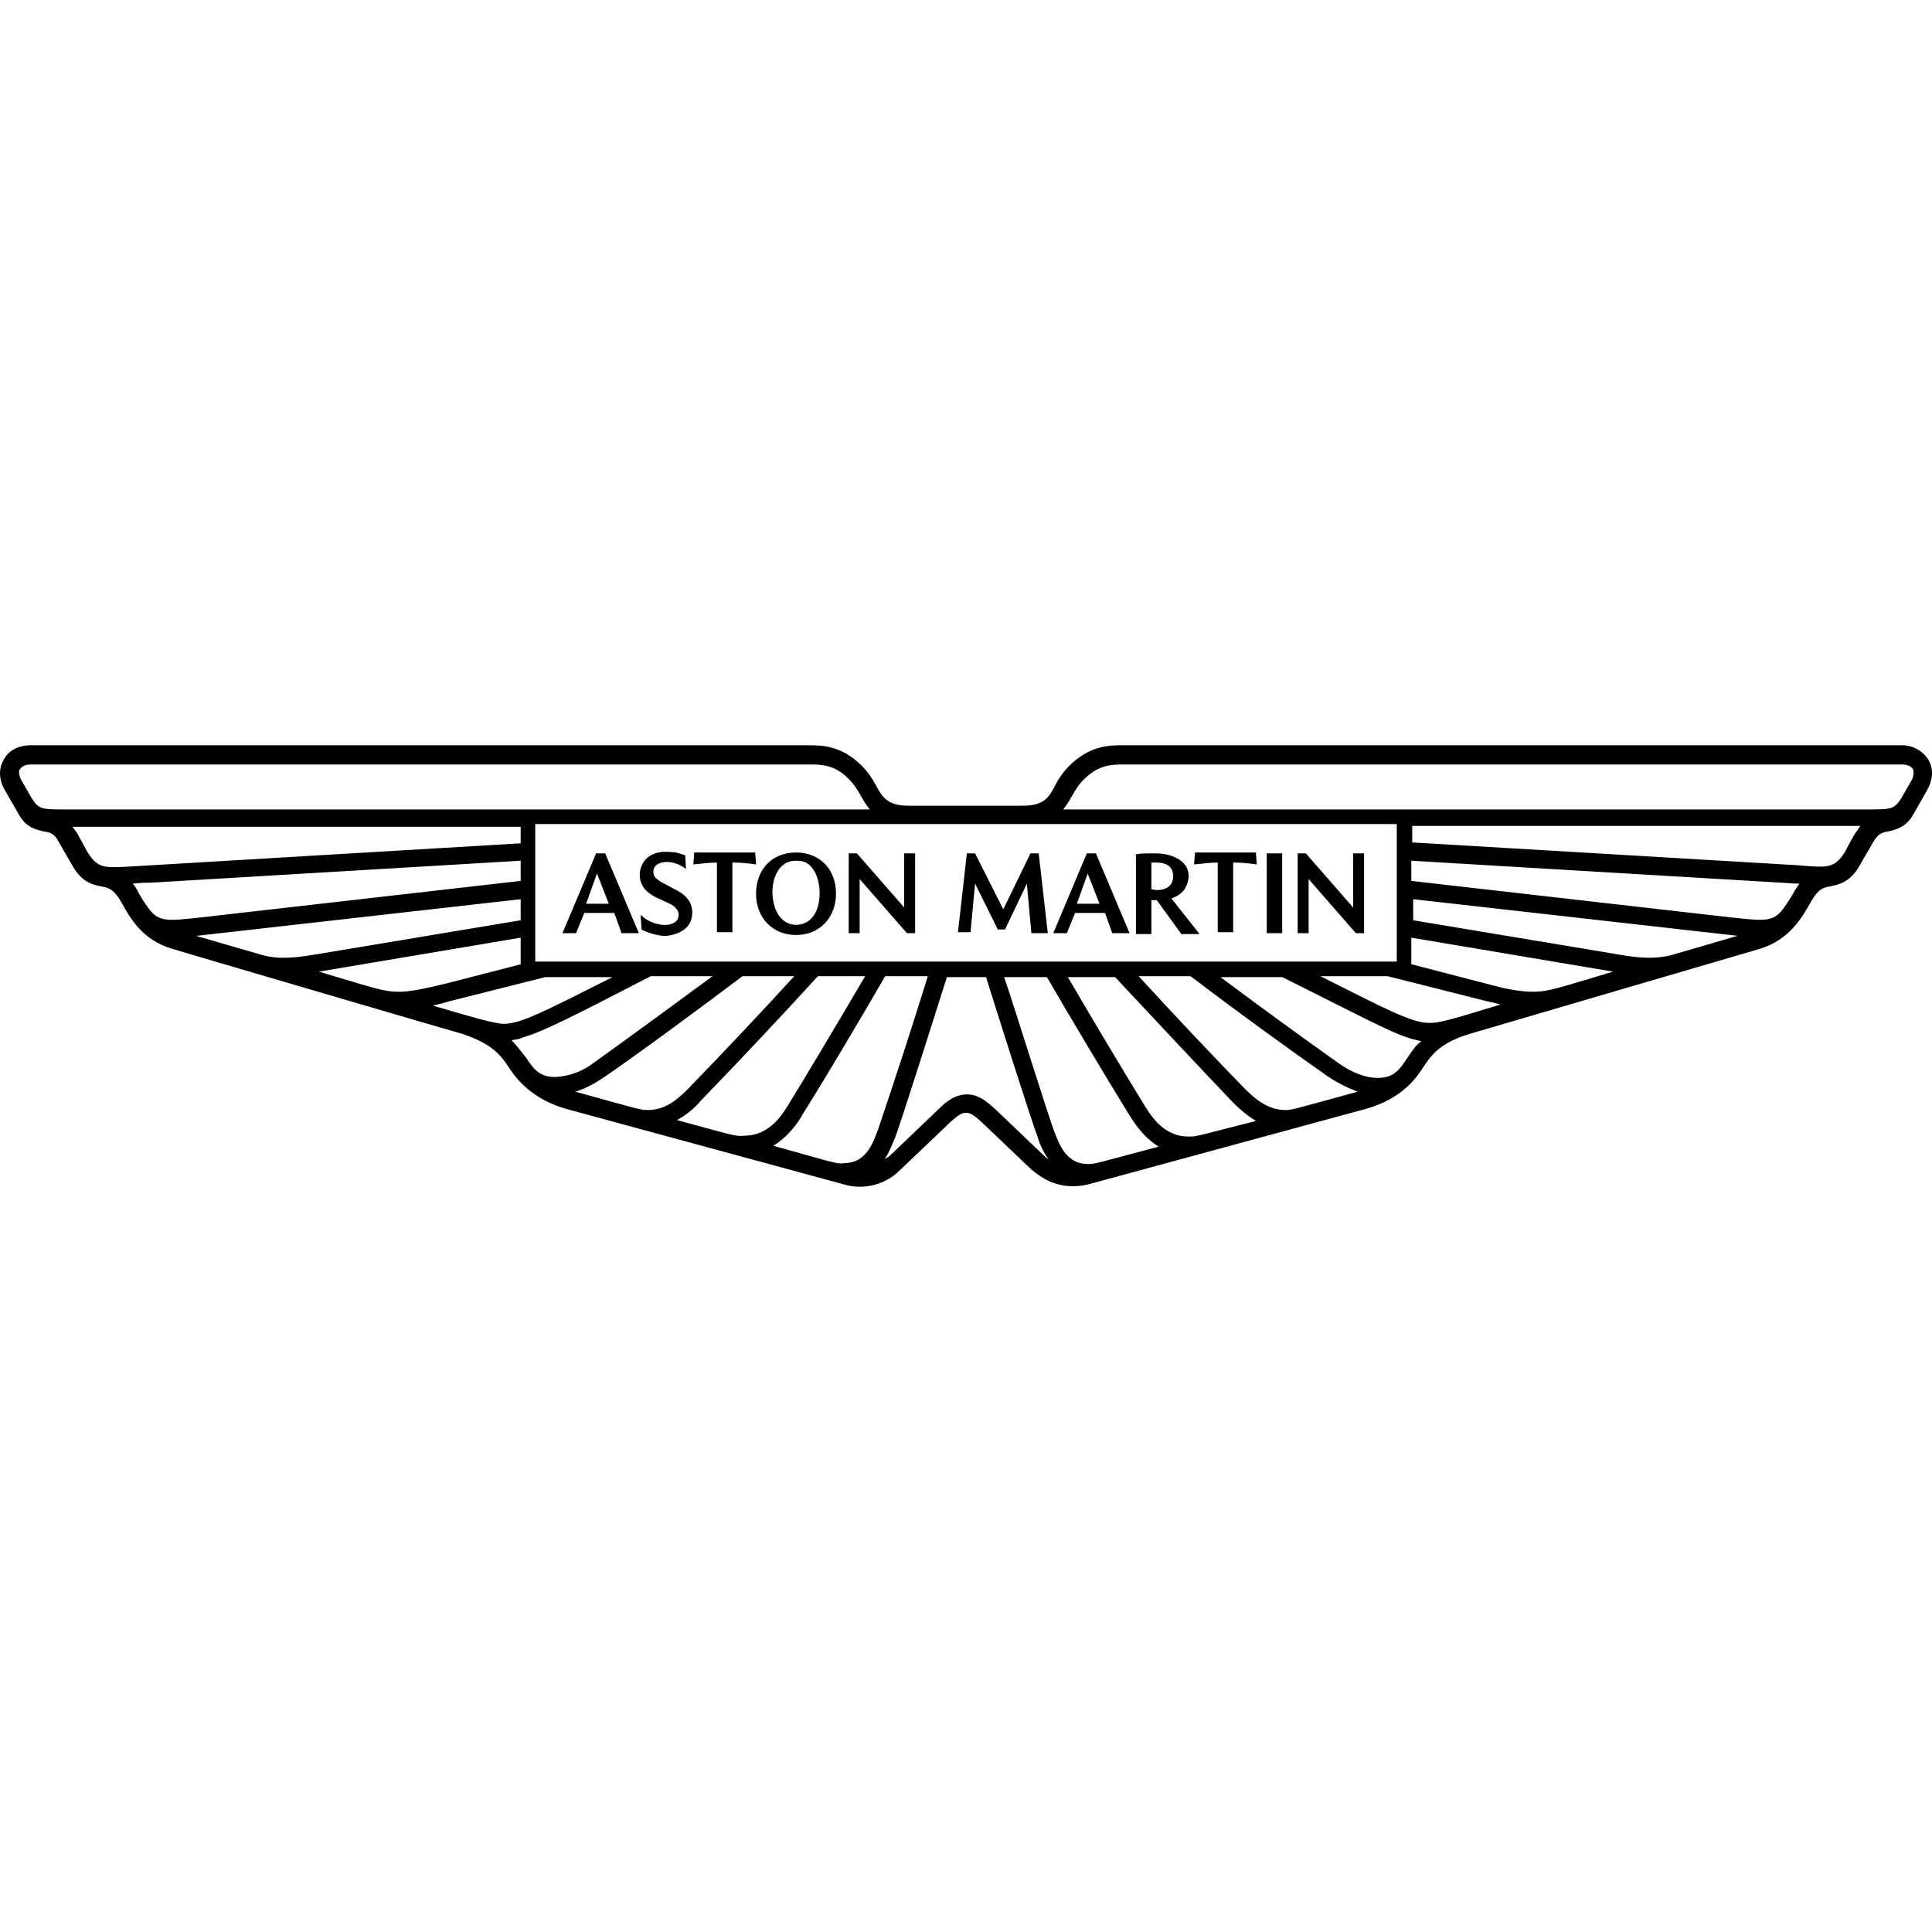
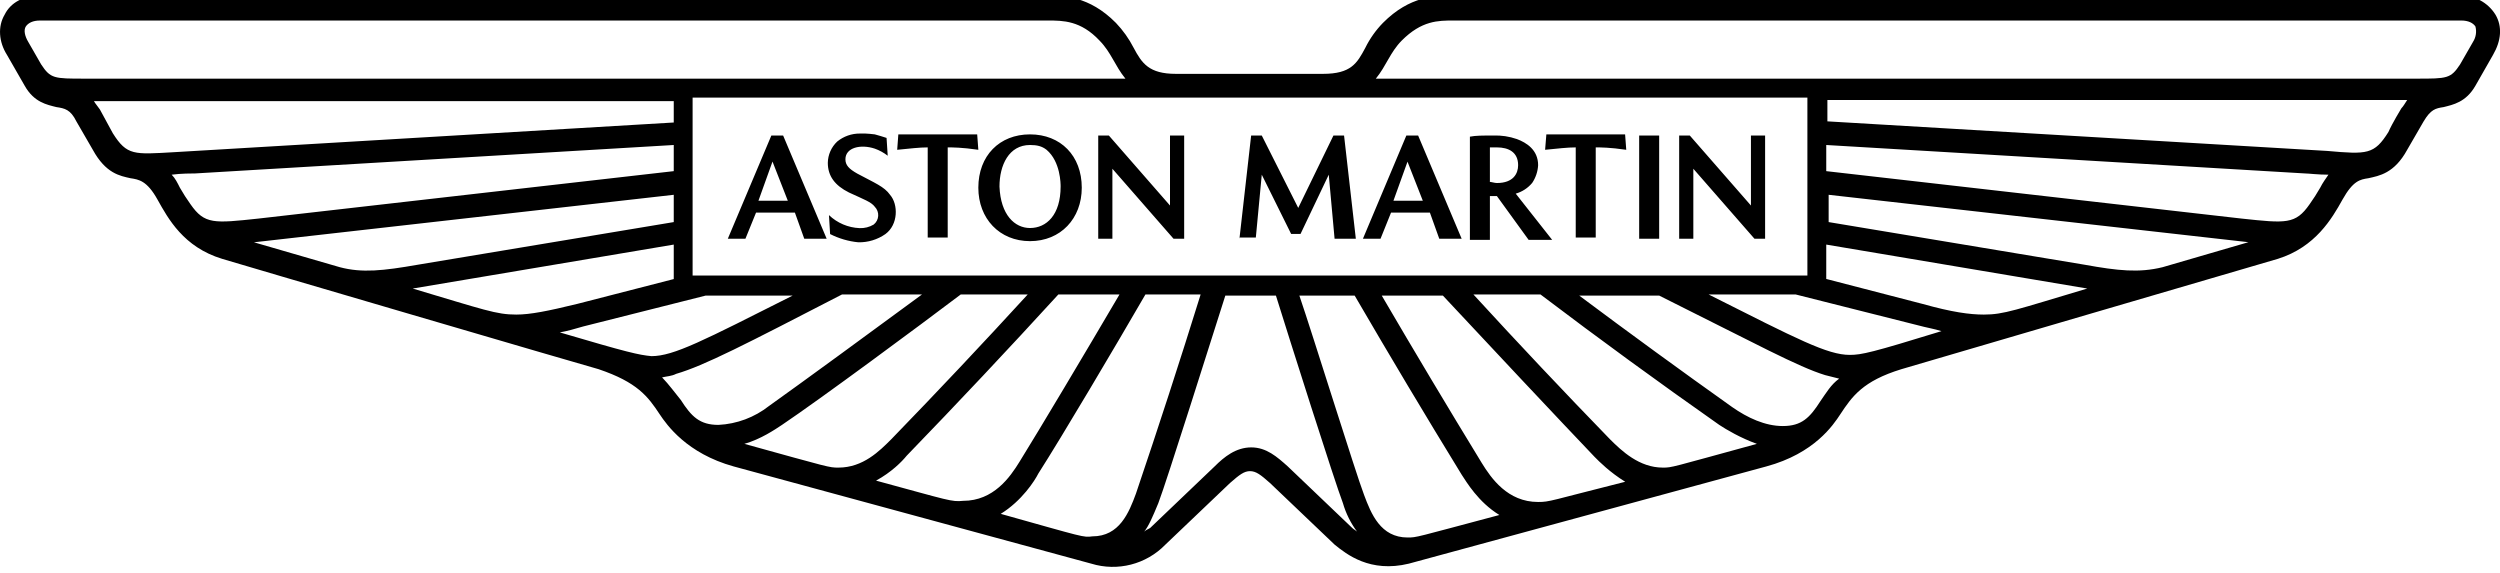
- <svg xmlns="http://www.w3.org/2000/svg" role="img" viewBox="0 0 24 24">
+ <svg xmlns="http://www.w3.org/2000/svg" role="img" viewBox="0 9.3 24 5.5">
  <path d="M.383 9.258c-.158 0-.282.068-.338.182-.068.114-.057.262.022.387l.17.296c.09.16.214.182.304.205.08.012.136.023.192.137l.158.273c.125.228.26.25.362.273.079.012.158.023.259.205.102.182.249.456.621.569.034.012 3.601 1.059 3.613 1.059.373.126.474.262.587.433.068.102.26.376.711.501l3.432.933a.704.704 0 0 0 .711-.182l.621-.592c.091-.08.136-.114.192-.114.057 0 .102.034.192.114l.621.592c.113.091.339.273.712.182l3.431-.933c.463-.125.644-.399.711-.501.113-.171.215-.319.587-.433 0 0 3.568-1.047 3.613-1.059.361-.113.52-.387.621-.569.102-.182.169-.193.248-.205.102-.023.249-.045.373-.273l.158-.273c.068-.114.113-.125.192-.137.09-.023.214-.046.305-.205l.169-.296c.079-.136.091-.273.023-.387a.386.386 0 0 0-.339-.182h-9.675c-.158 0-.406 0-.666.262a.938.938 0 0 0-.169.239c-.079.148-.136.25-.407.25h-1.411c-.26 0-.327-.102-.406-.25a1.017 1.017 0 0 0-.17-.239c-.259-.262-.508-.262-.666-.262H.383Zm.001.239h9.675c.146 0 .316 0 .497.193.112.114.146.24.248.365H.812c-.293 0-.327 0-.417-.137l-.124-.216c-.034-.057-.045-.114-.023-.148.023-.034.068-.057.136-.057Zm13.569 0h9.675c.068 0 .113.023.136.057a.186.186 0 0 1-.023.148l-.124.216c-.09.137-.124.137-.418.137h-9.991c.102-.125.136-.251.248-.365.192-.193.351-.193.497-.193Zm-7.304.74h10.702v1.708H6.649v-1.708Zm10.894.023h5.566c-.023.034-.034.057-.056.08 0 0-.09.148-.124.227-.136.217-.204.216-.587.182l-4.799-.284v-.205Zm-16.641.011h5.566v.205l-4.798.285c-.383.022-.451.034-.587-.182l-.124-.228c-.023-.034-.045-.057-.057-.08Zm7.354.311a.341.341 0 0 0-.219.077.287.287 0 0 0-.09.204c0 .126.067.217.203.285.147.068.214.091.248.137a.115.115 0 0 1-.011.171.245.245 0 0 1-.135.034.453.453 0 0 1-.294-.125l.011.182c.085.043.177.07.271.079a.438.438 0 0 0 .26-.079c.124-.091.124-.285.045-.376-.056-.08-.147-.114-.316-.205-.079-.045-.113-.08-.113-.137 0-.113.147-.147.282-.102a.44.44 0 0 1 .124.068l-.011-.171a2.09 2.09 0 0 0-.113-.034c-.011 0-.07-.011-.142-.008Zm.368.008-.011.148c.124-.012.214-.023.293-.023v.865h.192v-.865c.046 0 .136 0 .294.023l-.011-.148h-.757Zm1.264 0c-.293 0-.496.205-.496.512 0 .296.203.513.496.513.294 0 .497-.217.497-.513 0-.307-.203-.512-.497-.512Zm4.957 0-.012.148c.124-.012.215-.023.294-.023v.877-.012h.192v-.865c.045 0 .135 0 .293.023l-.011-.148h-.756Zm-.508.011c-.102 0-.17 0-.226.011v.991h.192v-.421h.067l.305.421h.226l-.35-.444a.32.32 0 0 0 .158-.103.338.338 0 0 0 .057-.17c0-.148-.113-.217-.204-.251a.62.62 0 0 0-.225-.034Zm-6.932 0-.418.991h.169l.102-.251h.373l.09.251h.215l-.418-.991h-.113Zm3.138 0v.991h.136v-.672l.587.672h.102v-.991h-.136v.672l-.587-.672h-.102Zm1.468 0-.111.979h.156l.057-.603.282.569h.09l.271-.569.056.615h.204l-.113-.991h-.102l-.338.695-.35-.695h-.102Zm-.111.979h-.002v.012l.002-.012Zm1.601-.979-.417.991h.169l.101-.251h.373l.09.251h.215l-.418-.991h-.113Zm2.235 0v.991h.192v-.991h-.192Zm.384 0v.991h.136v-.672l.587.672h.102v-.991h-.136v.672l-.587-.672h-.102Zm-9.652.091v.251l-3.985.455c-.429.046-.519.057-.654-.137a1.834 1.834 0 0 1-.102-.159c-.023-.046-.045-.091-.079-.125.09-.012.192-.012.226-.012l4.594-.273Zm11.064 0 4.595.273c.034 0 .124.012.226.012-.023.034-.057.08-.079.125a1.834 1.834 0 0 1-.102.159c-.135.194-.226.183-.655.137l-3.985-.455v-.251Zm-7.644 0c.068 0 .114.011.159.046.135.114.135.33.135.352 0 .274-.136.399-.294.399-.146 0-.282-.125-.293-.398 0-.205.09-.399.293-.399Zm4.415.023h.067c.113 0 .204.046.204.171 0 .08-.046.171-.204.171-.022 0-.056-.012-.078-.012h.011v-.33Zm-6.887.136.147.376h-.282l.135-.376Zm6.096.001.147.375h-.282l.135-.375Zm4.043.318 4.03.455-.824.24c-.226.056-.429.034-.745-.023l-2.461-.41v-.262Zm-11.087 0v.262l-2.461.41c-.327.057-.531.08-.745.023l-.824-.239 4.03-.456Zm0 .478v.331l-.925.238c-.283.069-.452.103-.587.103-.192 0-.305-.045-.994-.25l2.506-.422Zm11.064 0 2.506.422c-.688.205-.801.25-.993.25-.135 0-.305-.023-.587-.102l-.926-.24v-.33Zm-9.449.479h.768c-.463.341-1.163.853-1.468 1.07a.853.853 0 0 1-.486.182c-.18 0-.259-.08-.361-.239-.056-.068-.113-.148-.18-.217.045-.011.09-.011.135-.034.271-.079.666-.284 1.592-.762Zm1.14 0h.643a66.598 66.598 0 0 1-1.309 1.389c-.113.113-.271.273-.508.273-.09 0-.079 0-.903-.228.158-.045.293-.137.361-.182.373-.251 1.31-.945 1.716-1.252Zm.937 0h.587c-.327.557-.768 1.297-.959 1.605-.091.148-.249.376-.542.376-.113.011-.125-.001-.836-.194.147-.08.248-.182.294-.239a74.643 74.643 0 0 0 1.456-1.548Zm.836 0h.53a79.998 79.998 0 0 1-.621 1.912c-.067.182-.158.41-.418.41-.09.011-.067.012-.88-.216.203-.125.327-.319.361-.387.226-.353.745-1.23 1.028-1.719Zm3.149 0h.644a58.301 58.301 0 0 0 1.716 1.252c.068.045.203.125.361.182-.834.228-.813.228-.903.228-.226 0-.395-.16-.508-.273a66.367 66.367 0 0 1-1.31-1.389Zm2.258 0h.836l1.174.296c.079.022.158.034.225.056-.666.205-.767.228-.88.228-.214 0-.497-.148-1.355-.58Zm-9.63.011h.836c-.858.432-1.141.581-1.355.581-.124-.012-.226-.035-.88-.228.067-.011.146-.034.225-.057l1.174-.296Zm4.99 0h.486c.124.398.564 1.787.643 1.992a.857.857 0 0 0 .136.274c-.012-.012-.034-.023-.046-.035l-.62-.592c-.102-.091-.204-.182-.35-.182-.147 0-.26.091-.351.182l-.62.592c-.023.012-.045.023-.057.035.045-.057.079-.137.136-.274.079-.205.519-1.605.643-1.992Zm.711 0h.531c.336.577.678 1.15 1.027 1.719.046.069.158.262.362.387-.813.216-.791.216-.881.216-.259 0-.35-.227-.418-.409-.079-.205-.496-1.549-.621-1.913Zm.791 0h.587c.372.399 1.151 1.229 1.456 1.548.045.046.147.148.294.239-.723.182-.723.194-.836.194-.293 0-.451-.228-.542-.376a95.865 95.865 0 0 1-.959-1.605Zm1.896 0h.768c.937.467 1.332.683 1.592.763l.135.034c-.079.057-.124.136-.18.216-.102.16-.181.239-.361.239-.17 0-.339-.079-.486-.182a75.759 75.759 0 0 1-1.468-1.07Z" />
</svg>
